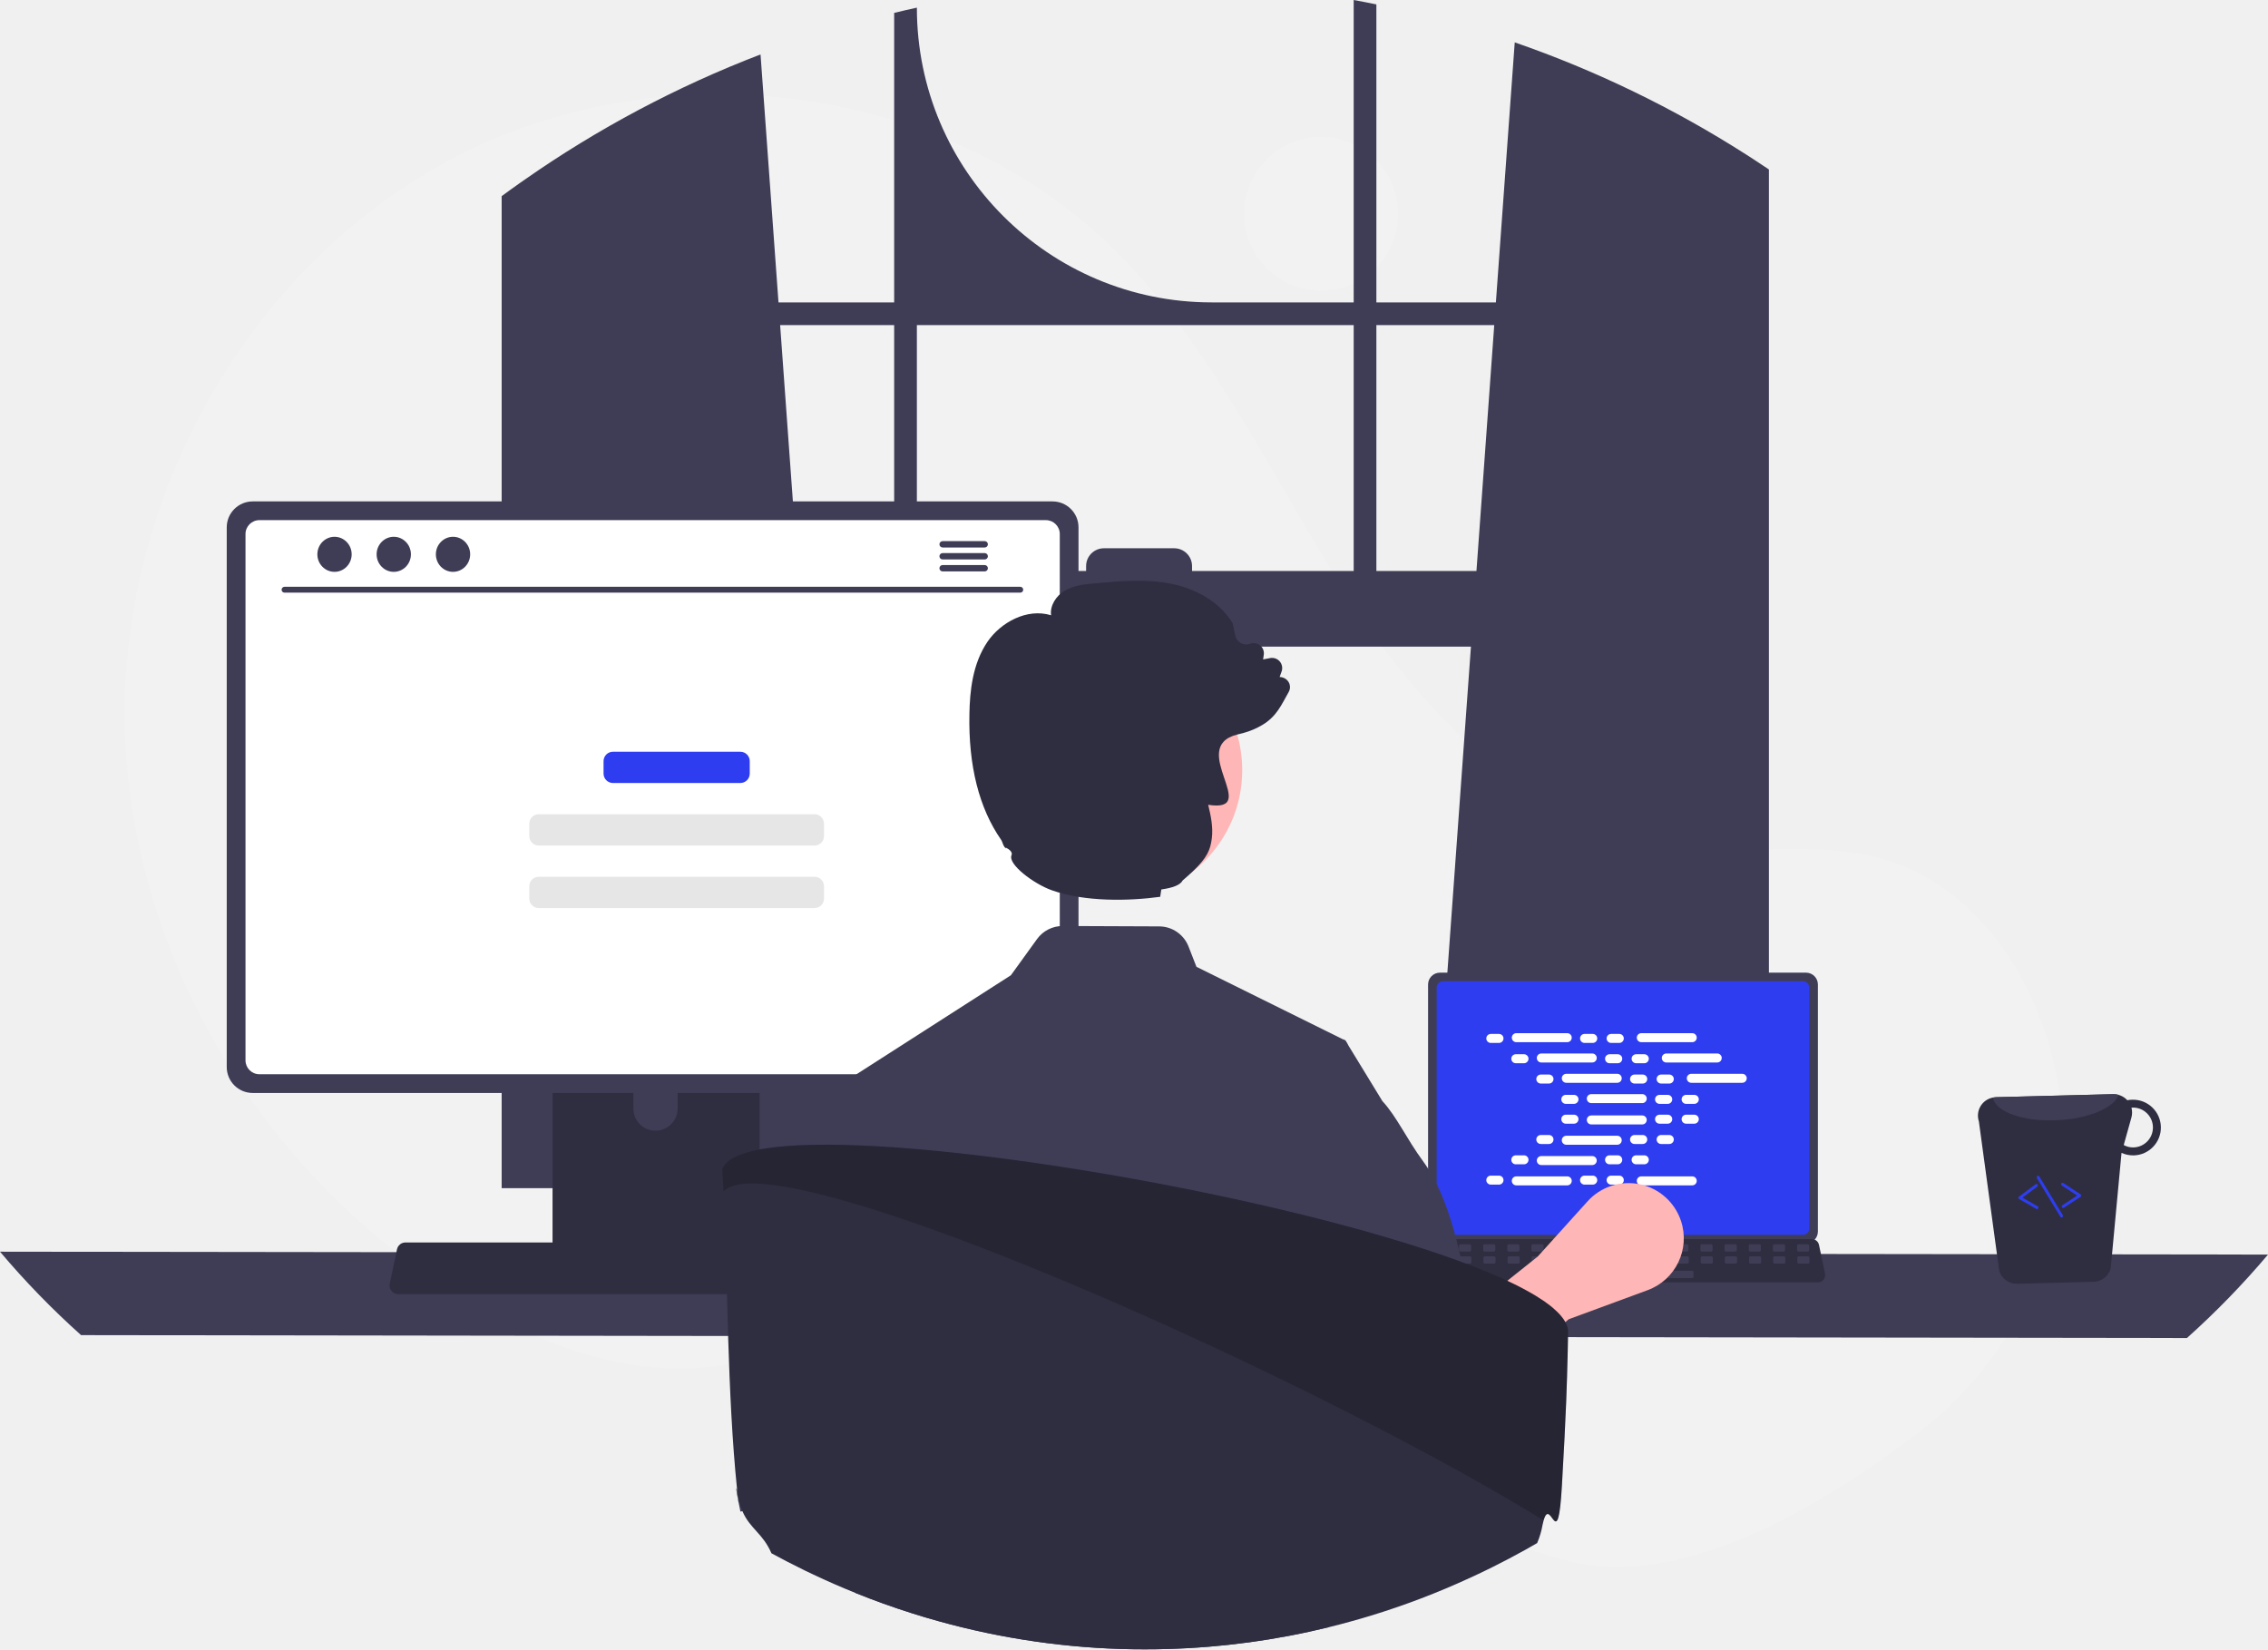
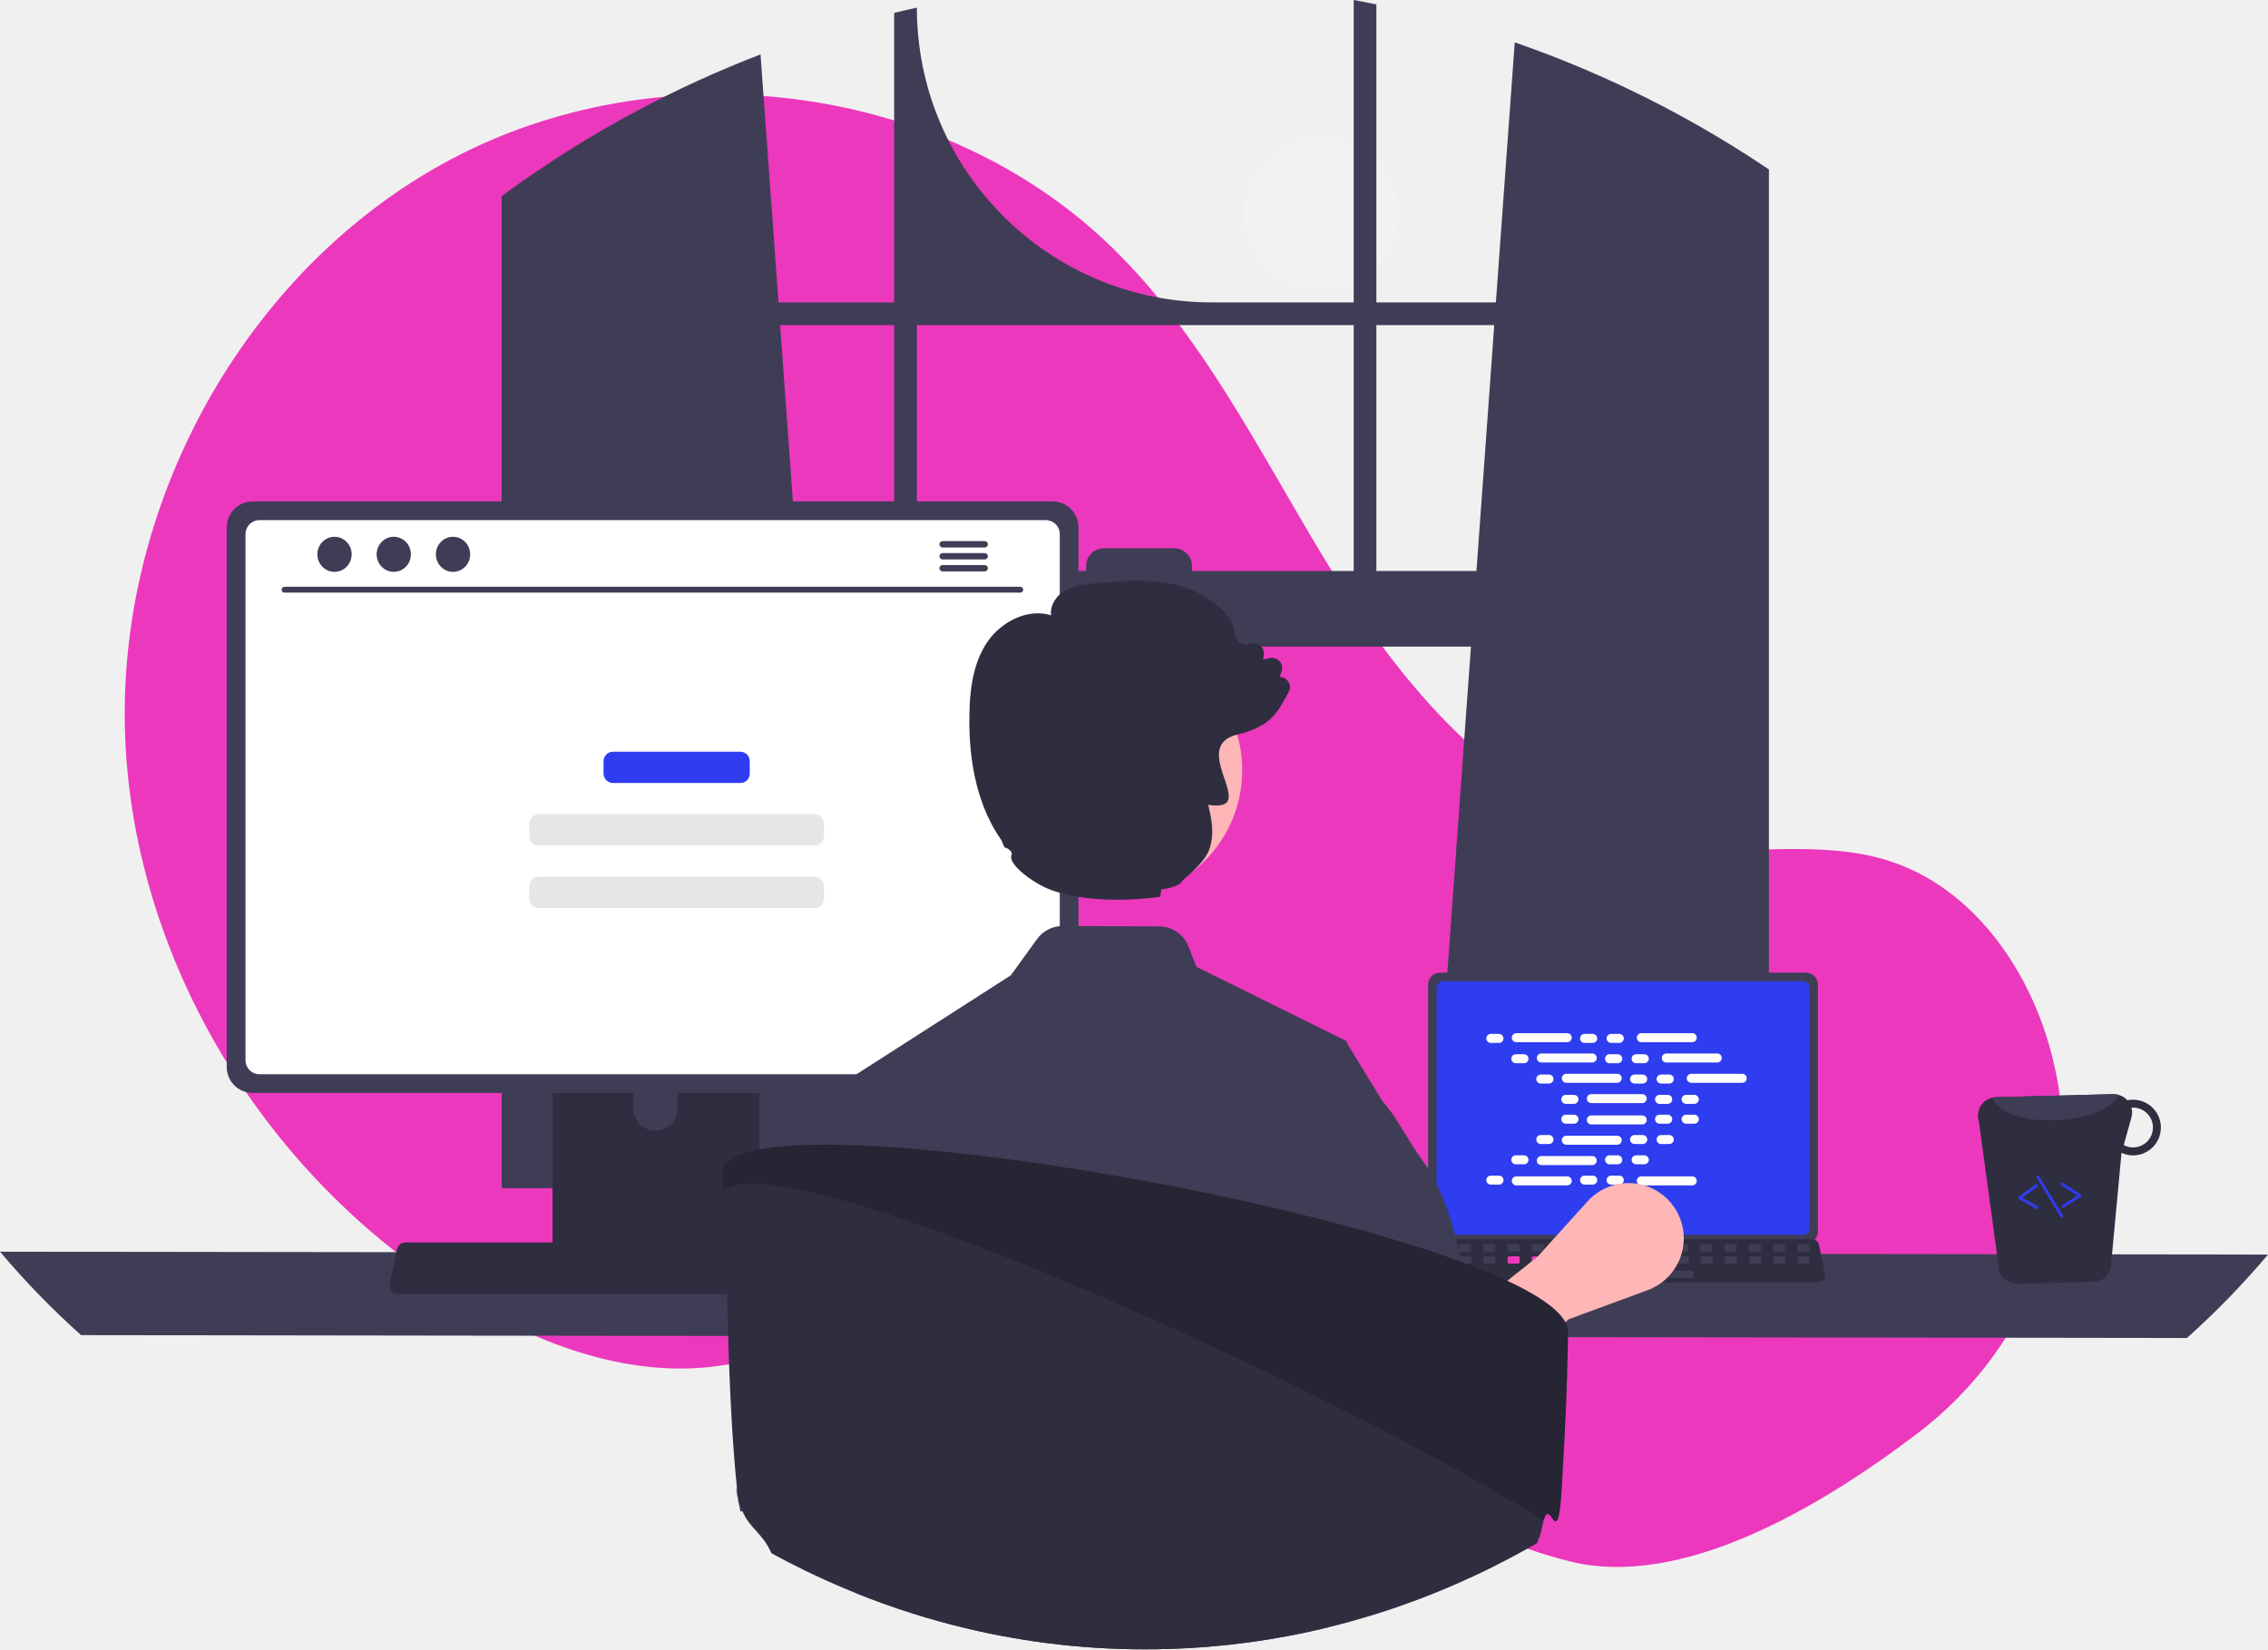
<svg xmlns="http://www.w3.org/2000/svg" data-name="Layer 1" width="786.82" height="572.258" viewBox="0 0 786.82 572.258">
  <circle cx="458.321" cy="74.182" r="26.701" fill="#f2f2f2" />
-   <path d="M872.038,661.023c39.688-30.229,58.644-81.025,46.776-129.482q-.442-1.806-.934-3.604c-7.867-28.763-27.332-56.101-55.7-65.291-23.82-7.717-49.82-1.783-74.669-4.851-48.781-6.024-86.601-45.494-113.211-86.819-26.611-41.325-47.062-87.583-82.422-121.724-58.285-56.275-153.362-68.391-225.627-31.76C293.987,254.121,247.955,335.391,249.918,416.386c1.963,80.995,50.046,158.432,119.875,199.517,25.652,15.093,55.321,25.785,84.848,22.044,25.62-3.246,48.899-17.013,74.399-21.1,40.091-6.426,79.927,11.701,114.603,32.824,34.676,21.123,68.17,46.16,107.574,55.952C789.478,715.131,836.881,687.801,872.038,661.023Z" transform="translate(-206.59 -163.8711)" fill="#f2f2f2" />
+   <path d="M872.038,661.023c39.688-30.229,58.644-81.025,46.776-129.482q-.442-1.806-.934-3.604c-7.867-28.763-27.332-56.101-55.7-65.291-23.82-7.717-49.82-1.783-74.669-4.851-48.781-6.024-86.601-45.494-113.211-86.819-26.611-41.325-47.062-87.583-82.422-121.724-58.285-56.275-153.362-68.391-225.627-31.76C293.987,254.121,247.955,335.391,249.918,416.386c1.963,80.995,50.046,158.432,119.875,199.517,25.652,15.093,55.321,25.785,84.848,22.044,25.62-3.246,48.899-17.013,74.399-21.1,40.091-6.426,79.927,11.701,114.603,32.824,34.676,21.123,68.17,46.16,107.574,55.952C789.478,715.131,836.881,687.801,872.038,661.023Z" transform="translate(-206.59 -163.8711)" fill="#ec38bc" />
  <path d="M815.016,219.191c-.87-.58-1.75-1.13-2.62-1.69a380.24,380.24,0,0,0-80.31-38.93l-6.54,90.22h-41.46v-103.39c-2.61-.54-5.24-1.05-7.87-1.53v104.92H626.946A102.27,102.27,0,0,1,524.676,166.521v-0c-2.64.57-5.26,1.18-7.88,1.83v100.44h-40.13l-6.23-86.03a380.858,380.858,0,0,0-81.94,43.53c-.44.3-.88.61-1.31.91-2.21,1.55-4.39,3.13-6.56,4.73v344.19h118.27l-2.09-28.95-11.5-158.95h231.59l-11.5,158.95-2.09,28.95h116.96v-353.45Q817.656,220.901,815.016,219.191Zm-298.22,142.78h-33.39l-6.17-85.3h39.56Zm159.42,0h-56.08v-1.69a6.18,6.18,0,0,0-6.19-6.18h-24.38a6.178,6.178,0,0,0-6.18,6.18v1.69h-58.71v-85.3h151.54Zm7.87,0v-85.3h40.89l-6.17,85.3Z" transform="translate(-206.59 -163.8711)" fill="#3f3d56" />
  <path d="M206.59,598.162a289.003,289.003,0,0,0,28.12,28.95l730.58,1a289.003,289.003,0,0,0,28.12-28.95Z" transform="translate(-206.59 -163.8711)" fill="#3f3d56" />
  <path d="M702.02,505.462v85.704a4.122,4.122,0,0,0,4.119,4.119H833.143a4.122,4.122,0,0,0,4.119-4.119v-85.704a4.124,4.124,0,0,0-4.119-4.115H706.139A4.124,4.124,0,0,0,702.02,505.462Z" transform="translate(-206.59 -163.8711)" fill="#3f3d56" />
  <path d="M704.999,506.529V590.109a2.205,2.205,0,0,0,2.201,2.201H832.086a2.205,2.205,0,0,0,2.201-2.201V506.529a2.206,2.206,0,0,0-2.201-2.206H707.201A2.206,2.206,0,0,0,704.999,506.529Z" transform="translate(-206.59 -163.8711)" fill="#2e3def" />
  <path d="M699.364,607.881a2.47,2.47,0,0,0,1.943.93H837.299a2.502,2.502,0,0,0,2.446-3.016l-2.111-10.027a2.507,2.507,0,0,0-1.558-1.818,2.425,2.425,0,0,0-.888-.168H703.41a2.424,2.424,0,0,0-.888.168,2.507,2.507,0,0,0-1.558,1.818l-2.111,10.027A2.501,2.501,0,0,0,699.364,607.881Z" transform="translate(-206.59 -163.8711)" fill="#2f2e41" />
  <rect x="830.034" y="595.588" width="4.188" height="2.513" rx="0.488" transform="translate(1457.666 1029.819) rotate(-180)" fill="#3f3d56" />
  <rect x="821.657" y="595.588" width="4.188" height="2.513" rx="0.488" transform="translate(1440.912 1029.819) rotate(-180)" fill="#3f3d56" />
  <rect x="813.28" y="595.588" width="4.188" height="2.513" rx="0.488" transform="translate(1424.158 1029.819) rotate(-180)" fill="#3f3d56" />
  <rect x="804.903" y="595.588" width="4.188" height="2.513" rx="0.488" transform="translate(1407.404 1029.819) rotate(-180)" fill="#3f3d56" />
  <rect x="796.526" y="595.588" width="4.188" height="2.513" rx="0.488" transform="translate(1390.65 1029.819) rotate(-180)" fill="#3f3d56" />
  <rect x="788.149" y="595.588" width="4.188" height="2.513" rx="0.488" transform="translate(1373.896 1029.819) rotate(-180)" fill="#3f3d56" />
  <rect x="779.772" y="595.588" width="4.188" height="2.513" rx="0.488" transform="translate(1357.142 1029.819) rotate(-180)" fill="#3f3d56" />
  <rect x="771.395" y="595.588" width="4.188" height="2.513" rx="0.488" transform="translate(1340.388 1029.819) rotate(-180)" fill="#3f3d56" />
  <rect x="763.018" y="595.588" width="4.188" height="2.513" rx="0.488" transform="translate(1323.634 1029.819) rotate(-180)" fill="#3f3d56" />
  <rect x="754.641" y="595.588" width="4.188" height="2.513" rx="0.488" transform="translate(1306.88 1029.819) rotate(-180)" fill="#3f3d56" />
  <rect x="746.264" y="595.588" width="4.188" height="2.513" rx="0.488" transform="translate(1290.126 1029.819) rotate(-180)" fill="#3f3d56" />
  <rect x="737.887" y="595.588" width="4.188" height="2.513" rx="0.488" transform="translate(1273.372 1029.819) rotate(-180)" fill="#3f3d56" />
  <rect x="729.51" y="595.588" width="4.188" height="2.513" rx="0.488" transform="translate(1256.618 1029.819) rotate(-180)" fill="#3f3d56" />
  <rect x="721.133" y="595.588" width="4.188" height="2.513" rx="0.488" transform="translate(1239.865 1029.819) rotate(-180)" fill="#3f3d56" />
  <rect x="712.756" y="595.588" width="4.188" height="2.513" rx="0.488" transform="translate(1223.111 1029.819) rotate(-180)" fill="#3f3d56" />
  <rect x="704.379" y="595.588" width="4.188" height="2.513" rx="0.488" transform="translate(1206.357 1029.819) rotate(-180)" fill="#3f3d56" />
  <rect x="830.133" y="599.777" width="4.188" height="2.513" rx="0.488" transform="translate(1457.864 1038.196) rotate(-180)" fill="#3f3d56" />
  <rect x="821.756" y="599.777" width="4.188" height="2.513" rx="0.488" transform="translate(1441.11 1038.196) rotate(-180)" fill="#3f3d56" />
  <rect x="813.379" y="599.777" width="4.188" height="2.513" rx="0.488" transform="translate(1424.356 1038.196) rotate(-180)" fill="#3f3d56" />
  <rect x="805.002" y="599.777" width="4.188" height="2.513" rx="0.488" transform="translate(1407.602 1038.196) rotate(-180)" fill="#3f3d56" />
  <rect x="796.625" y="599.777" width="4.188" height="2.513" rx="0.488" transform="translate(1390.848 1038.196) rotate(-180)" fill="#3f3d56" />
  <rect x="788.248" y="599.777" width="4.188" height="2.513" rx="0.488" transform="translate(1374.094 1038.196) rotate(-180)" fill="#3f3d56" />
  <rect x="779.871" y="599.777" width="4.188" height="2.513" rx="0.488" transform="translate(1357.34 1038.196) rotate(-180)" fill="#3f3d56" />
  <rect x="771.494" y="599.777" width="4.188" height="2.513" rx="0.488" transform="translate(1340.586 1038.196) rotate(-180)" fill="#3f3d56" />
  <rect x="763.117" y="599.777" width="4.188" height="2.513" rx="0.488" transform="translate(1323.832 1038.196) rotate(-180)" fill="#3f3d56" />
  <rect x="754.74" y="599.777" width="4.188" height="2.513" rx="0.488" transform="translate(1307.078 1038.196) rotate(-180)" fill="#3f3d56" />
-   <rect x="746.363" y="599.777" width="4.188" height="2.513" rx="0.488" transform="translate(1290.324 1038.196) rotate(-180)" fill="#3f3d56" />
-   <rect x="737.986" y="599.777" width="4.188" height="2.513" rx="0.488" transform="translate(1273.57 1038.196) rotate(-180)" fill="#3f3d56" />
-   <rect x="729.609" y="599.777" width="4.188" height="2.513" rx="0.488" transform="translate(1256.816 1038.196) rotate(-180)" fill="#3f3d56" />
+   <rect x="746.363" y="599.777" width="4.188" height="2.513" rx="0.488" transform="translate(1290.324 1038.196) rotate(-180)" fill="#ec38bc" />
+   <rect x="737.986" y="599.777" width="4.188" height="2.513" rx="0.488" transform="translate(1273.57 1038.196) rotate(-180)" fill="#ec38bc" />
+   <rect x="729.609" y="599.777" width="4.188" height="2.513" rx="0.488" transform="translate(1256.816 1038.196) rotate(-180)" fill="#ec38bc" />
  <rect x="721.232" y="599.777" width="4.188" height="2.513" rx="0.488" transform="translate(1240.062 1038.196) rotate(-180)" fill="#3f3d56" />
  <rect x="712.855" y="599.777" width="4.188" height="2.513" rx="0.488" transform="translate(1223.309 1038.196) rotate(-180)" fill="#3f3d56" />
  <rect x="704.478" y="599.777" width="4.188" height="2.513" rx="0.488" transform="translate(1206.555 1038.196) rotate(-180)" fill="#3f3d56" />
  <rect x="760.604" y="604.803" width="33.508" height="2.513" rx="0.488" transform="translate(1348.126 1048.248) rotate(-180)" fill="#3f3d56" />
  <rect x="515.631" y="358.737" width="5.966" height="3.122" rx="1.561" fill="#fff" />
  <rect x="548.154" y="358.737" width="5.966" height="3.122" rx="1.561" fill="#fff" />
  <rect x="557.369" y="358.737" width="5.966" height="3.122" rx="1.561" fill="#fff" />
  <rect x="524.477" y="358.477" width="20.796" height="3.122" rx="1.561" fill="#fff" />
  <rect x="567.841" y="358.477" width="20.796" height="3.122" rx="1.561" fill="#fff" />
  <rect x="524.304" y="365.784" width="5.966" height="3.122" rx="1.561" fill="#fff" />
  <rect x="556.827" y="365.784" width="5.966" height="3.122" rx="1.561" fill="#fff" />
  <rect x="566.042" y="365.784" width="5.966" height="3.122" rx="1.561" fill="#fff" />
  <rect x="533.15" y="365.523" width="20.796" height="3.122" rx="1.561" fill="#fff" />
  <rect x="576.514" y="365.523" width="20.796" height="3.122" rx="1.561" fill="#fff" />
  <rect x="532.977" y="372.83" width="5.966" height="3.122" rx="1.561" fill="#fff" />
  <rect x="565.5" y="372.83" width="5.966" height="3.122" rx="1.561" fill="#fff" />
  <rect x="574.715" y="372.83" width="5.966" height="3.122" rx="1.561" fill="#fff" />
  <rect x="541.823" y="372.57" width="20.796" height="3.122" rx="1.561" fill="#fff" />
  <rect x="585.187" y="372.57" width="20.796" height="3.122" rx="1.561" fill="#fff" />
  <rect x="541.649" y="379.877" width="5.966" height="3.122" rx="1.561" fill="#fff" />
  <rect x="574.172" y="379.877" width="5.966" height="3.122" rx="1.561" fill="#fff" />
  <rect x="583.387" y="379.877" width="5.966" height="3.122" rx="1.561" fill="#fff" />
  <rect x="550.496" y="379.617" width="20.796" height="3.122" rx="1.561" fill="#fff" />
  <rect x="548.154" y="407.898" width="5.966" height="3.122" rx="1.561" fill="#fff" />
  <rect x="557.369" y="407.898" width="5.966" height="3.122" rx="1.561" fill="#fff" />
  <rect x="567.841" y="408.158" width="20.796" height="3.122" rx="1.561" fill="#fff" />
  <rect x="515.631" y="407.898" width="5.966" height="3.122" rx="1.561" fill="#fff" />
  <rect x="524.477" y="408.158" width="20.796" height="3.122" rx="1.561" fill="#fff" />
  <rect x="524.304" y="400.851" width="5.966" height="3.122" rx="1.561" fill="#fff" />
  <rect x="556.827" y="400.851" width="5.966" height="3.122" rx="1.561" fill="#fff" />
  <rect x="566.042" y="400.851" width="5.966" height="3.122" rx="1.561" fill="#fff" />
  <rect x="533.15" y="401.111" width="20.796" height="3.122" rx="1.561" fill="#fff" />
  <rect x="532.977" y="393.804" width="5.966" height="3.122" rx="1.561" fill="#fff" />
  <rect x="565.5" y="393.804" width="5.966" height="3.122" rx="1.561" fill="#fff" />
  <rect x="574.715" y="393.804" width="5.966" height="3.122" rx="1.561" fill="#fff" />
  <rect x="541.823" y="394.064" width="20.796" height="3.122" rx="1.561" fill="#fff" />
  <rect x="541.649" y="386.758" width="5.966" height="3.122" rx="1.561" fill="#fff" />
  <rect x="574.172" y="386.758" width="5.966" height="3.122" rx="1.561" fill="#fff" />
  <rect x="583.387" y="386.758" width="5.966" height="3.122" rx="1.561" fill="#fff" />
  <rect x="550.496" y="387.018" width="20.796" height="3.122" rx="1.561" fill="#fff" />
  <path d="M711.507,654.353l-13.35-21.102,41.902-33.403,17.295-19.161a19.161,19.161,0,0,1,32.418,6.828h0a19.161,19.161,0,0,1-11.57,23.991l-27.349,10.075Z" transform="translate(-206.59 -163.8711)" fill="#ffb6b6" />
  <path d="M398.28,501.352v102.56h71.85v-102.56a3.448,3.448,0,0,0-2.43-3.3,3.175,3.175,0,0,0-1.03-.16H401.75A3.463,3.463,0,0,0,398.28,501.352Zm28.04,35.24a7.67,7.67,0,0,1,15.34,0v11.9a7.67,7.67,0,0,1-15.34,0Z" transform="translate(-206.59 -163.8711)" fill="#2f2e41" />
  <path d="M398.06,600.632v9.89a1.946,1.946,0,0,0,1.93,1.94h68.43a1.94,1.94,0,0,0,1.93-1.94v-9.89Z" transform="translate(-206.59 -163.8711)" fill="#3f3d56" />
  <path d="M285.25,346.832V534.092a9.007,9.007,0,0,0,9,9h277.5a9.007,9.007,0,0,0,9-9V346.832a9.011,9.011,0,0,0-9-8.99H294.25A9.012,9.012,0,0,0,285.25,346.832Z" transform="translate(-206.59 -163.8711)" fill="#3f3d56" />
  <path d="M291.76,349.162v182.62a4.818,4.818,0,0,0,4.81,4.81H569.44a4.818,4.818,0,0,0,4.81-4.81v-182.62a4.82,4.82,0,0,0-4.81-4.82H296.57A4.821,4.821,0,0,0,291.76,349.162Z" transform="translate(-206.59 -163.8711)" fill="#fff" />
  <path d="M342.4,611.792a2.948,2.948,0,0,0,2.32,1.11h162.34a2.987,2.987,0,0,0,2.92-3.6l-2.52-11.97a2.993,2.993,0,0,0-1.86-2.17,2.895,2.895,0,0,0-1.06-.2H347.23a2.894,2.894,0,0,0-1.06.2,2.992,2.992,0,0,0-1.86,2.17l-2.52,11.97A2.985,2.985,0,0,0,342.4,611.792Z" transform="translate(-206.59 -163.8711)" fill="#2f2e41" />
  <path d="M560.585,369.499H305.261a1.016,1.016,0,0,1,0-2.031H560.585a1.016,1.016,0,0,1,0,2.031Z" transform="translate(-206.59 -163.8711)" fill="#3f3d56" />
  <ellipse cx="116.051" cy="192.33" rx="5.95" ry="6.083" fill="#3f3d56" />
  <ellipse cx="136.607" cy="192.33" rx="5.95" ry="6.083" fill="#3f3d56" />
  <ellipse cx="157.163" cy="192.33" rx="5.95" ry="6.083" fill="#3f3d56" />
  <path d="M548.206,351.622h-14.6a1.105,1.105,0,0,0,0,2.21h14.6a1.105,1.105,0,0,0,0-2.21Z" transform="translate(-206.59 -163.8711)" fill="#3f3d56" />
  <path d="M548.206,355.772h-14.6a1.105,1.105,0,0,0,0,2.21h14.6a1.105,1.105,0,0,0,0-2.21Z" transform="translate(-206.59 -163.8711)" fill="#3f3d56" />
  <path d="M548.206,359.922h-14.6a1.105,1.105,0,0,0,0,2.21h14.6a1.105,1.105,0,0,0,0-2.21Z" transform="translate(-206.59 -163.8711)" fill="#3f3d56" />
  <path d="M900.186,604.972a6.416,6.416,0,0,0,6.183,4.331l26.492-.682a6.329,6.329,0,0,0,5.981-4.657l3.749-40.087a9.794,9.794,0,0,0,4.238.871,9.661,9.661,0,1,0-.485-19.317,8.184,8.184,0,0,0-1.736.181,6.548,6.548,0,0,0-4.874-2.103l-40.751,1.052a5.853,5.853,0,0,0-1.005.125,6.365,6.365,0,0,0-4.873,8.265Zm43.173-43.817,2.668-9.553a6.506,6.506,0,0,0,.02-3.375c.129-0.0.244-.062.373-.062a6.91,6.91,0,0,1,.324,13.817A6.505,6.505,0,0,1,943.359,561.156Z" transform="translate(-206.59 -163.8711)" fill="#2f2e41" />
  <path d="M897.978,544.686c.868,4.964,10.629,8.454,22.366,7.847,10.793-.497,19.617-4.287,21.234-8.778a6.025,6.025,0,0,0-1.844-.246l-40.751,1.052A5.853,5.853,0,0,0,897.978,544.686Z" transform="translate(-206.59 -163.8711)" fill="#3f3d56" />
  <path d="M922.494,582.944a.497.497,0,0,0,.151-.066l5.753-3.766a.499.499,0,0,0,0-.836l-5.98-3.917a.5.5,0,1,0-.548.836l5.341,3.498-5.114,3.348a.5.5,0,0,0,.396.903Z" transform="translate(-206.59 -163.8711)" fill="#2e3def" />
  <path d="M913.408,583.363a.5.5,0,0,0,.126-.918l-5.303-3.04,5.126-3.807a.5.5,0,1,0-.596-.802l-5.739,4.263a.5.5,0,0,0,.049.835l5.965,3.42A.5.5,0,0,0,913.408,583.363Z" transform="translate(-206.59 -163.8711)" fill="#2e3def" />
  <path d="M921.922,586.244a.482.482,0,0,0,.137-.058.5.5,0,0,0,.168-.687l-8.155-13.408a.5.5,0,0,0-.854.521l8.155,13.408A.5.5,0,0,0,921.922,586.244Z" transform="translate(-206.59 -163.8711)" fill="#2e3def" />
  <rect x="209.385" y="260.827" width="50.719" height="10.846" rx="3.264" fill="#2e3def" />
  <rect x="183.626" y="282.519" width="102.236" height="10.846" rx="3.264" fill="#e6e6e6" />
  <rect x="183.626" y="304.21" width="102.236" height="10.846" rx="3.264" fill="#e6e6e6" />
  <path d="M497.301,540.717l.217.684.011.023,6.525,19.838,7.506,22.861,14.123,42.961.137,6.673v.023l1.049,53.684-2.909,7.278,3.274,11.932s-1.506-18.037-9.582-7.679c-4.574,5.886-9.925,11.91-14.317,17.556q9.6,3.884,19.507,7.027c1.426.456,2.863.89,4.301,1.323q.462.137.924.274a266.863,266.863,0,0,0,67.351,10.826c1.186.034,2.35.057,3.479.08.399.011.787.023,1.175.023,1.278.011,2.544.023,3.822.023q3.867,0,7.7-.114a266.853,266.853,0,0,0,56.091-7.586c-.125-7.586-.468-16.45-.958-25.918-.228-4.643-5.35-9.674-5.658-14.533-.217-3.65,4.381-7.084,4.141-10.792-1.551-22.827-3.491-14.064-4.928-30.229q-.222-2.379-.411-4.552c-.924-10.381-1.563-16.872-1.563-16.872l6.137-38.683,9.639-60.734-.742-1.221-.833-.411-50.844-25.165-2.761-7.073a10.979,10.979,0,0,0-10.141-6.947l-33.493-.137a10.931,10.931,0,0,0-8.909,4.529l-9.069,12.56Z" transform="translate(-206.59 -163.8711)" fill="#3f3d56" />
  <path d="M533.407,617.525,525.82,633.758l-5.179,11.088-8.909,46.646-4.46,4.734L503.45,679.467l-39.998,8.881c-1.312-7.29-.351.247-1.161-7.75.228-.228.468-.456.707-.685.639-.593,1.175-1.152,1.164-1.688-.456-27.584.913-74.526,12.343-102.966a60.053,60.053,0,0,1,7.027-13.107c.228-.308.445-.616.662-.924,5.27-7.381,8.601-14.647,13.324-19.815v-.011a.53.53,0,0,0,.08-.08.157.157,0,0,0,.046-.034l32.443-17.203,1.392,39.105.992,28.109Z" transform="translate(-206.59 -163.8711)" fill="#3f3d56" />
  <path d="M650.391,622.135l9.476,20.275,3.307,7.061,8.907,46.642,4.446,4.723,3.83-16.755,1.8-.369,32.459-6.722,9.461,30.046a17.984,17.984,0,0,0-3.261-22.506c-.646-.585-1.184-1.154-1.169-1.692.538-32.443-1.446-91.684-19.367-116.066-5.692-7.738-9.107-15.445-14.076-20.829-.015-.015-.015-.031-.031-.031L674.081,526.114l-.738-1.215-.831-.415Z" transform="translate(-206.59 -163.8711)" fill="#3f3d56" />
  <circle id="a657ec4b-47ce-4d2a-9c58-81a811696ca9" data-name="Ellipse 5" cx="386.397" cy="267.201" r="44.558" fill="#ffb6b6" />
  <path d="M653.212,399.948a3.759,3.759,0,0,0-2.69-1.19l.67-1.86a3.528,3.528,0,0,0-3.96-4.7l-2.44.47.23-1.63a3.534,3.534,0,0,0-4.73-3.82,3.766,3.766,0,0,1-3.24-.23,3.846,3.846,0,0,1-1.92-2.61l-.85-4.1-.09-.22c-4.14-6.9-12.1-11.92-21.84-13.76-8.67-1.65-17.56-.81-26.13-.02-3.4.32-7.24.68-10.44,2.64-2.72,1.68-5.02,5.04-4.55,8.43-8.45-2.59-17.51,2.58-22,9.1-5.32,7.76-6.19,17.48-6.33,25.08-.38,17.98,3.33,32.69,11,43.73.56.8.7,2.47,1.81,3.03l-.23-.37c1.24.62,2.5,1.62,2.03,2.69-1.35,3.08,7.62,9.89,13.94,12.14,11.53,4.11,26.86,3.76,37.64,2.28l.38-2.55c3.89-.53,6.63-1.54,7.4-3.12,1.36-1.16,2.52-2.2,3.53-3.16l.01-.01c.02-.02.06-.05.08-.07,4.87-4.67,6-7.33,6.51-11.38.49-3.97-.38-8-1.27-11.63,18.74,2.9-7.38-19.96,10.08-24.38a5.434,5.434,0,0,1,.61-.15c.51-.12,1.02-.24,1.51-.38a26.448,26.448,0,0,0,6.72-2.87c4.88-2.97,6.49-6.91,9.01-11.35A3.427,3.427,0,0,0,653.212,399.948Z" transform="translate(-206.59 -163.8711)" fill="#2f2e41" />
  <path d="M750.582,625.308c-.01,1.75-.03,4.2-.11,7.23q-.015.63-.03,1.29c-.13,5.57-.26,10.24-.47,15.43-.01.36-.02.71-.04,1.07-.28,7.24-.72,15.67-1.48,29.02-1.41,24.66-3.87,3.39-6.34,12.04-.12.43-.25.94-.37,1.54a27.916,27.916,0,0,1-1.88,6.33c-1.31.78-2.66,1.53-3.99,2.28-3.79,2.11-7.64,4.14-11.52,6.07-2.18,1.08-4.37,2.14-6.57,3.16-.35.16-.69.32-1.03.47a270.887,270.887,0,0,1-34.75,13.26c-2.32.7-4.63,1.38-6.97,2.01-2.44.68-4.88,1.32-7.35,1.92a266.893,266.893,0,0,1-56.09,7.59c-2.55.08-5.12.11-7.7.11-1.28,0-2.54-.01-3.82-.02-.39,0-.78-.01-1.17-.02-1.13-.03-2.3-.05-3.48-.08a266.663,266.663,0,0,1-67.35-10.83l-.93-.27c-1.44-.44-2.87-.87-4.3-1.33q-9.9-3.135-19.51-7.02-7.335-2.955-14.5-6.34a.339.339,0,0,1-.12-.06c-1-.46-2.01-.94-3.01-1.43-.13-.07-.27-.14-.41-.21q-5.595-2.73-11.07-5.72c-3.07-7.05-7.39-8.4-10.07-14.6a25.874,25.874,0,0,1-1.68-5.74c0-.02-.01-.04-.01-.07.28,3.72-1.19-6.6-.01-.04-.01-.12-.02-.25-.03-.4-.03-.36-.07-.8-.13-1.35-3.43-33.49-3.21-71.79-4.7-103.35q-.15-3.06-.31-5.86c-.03-.62-.07-1.23-.11-1.83.07-.18.15-.37.24-.55a1.002,1.002,0,0,1,.07-.15,1.623,1.623,0,0,1,.1-.18c.02-.03.05-.07.07-.1a.917.917,0,0,1,.05-.1c.09-.14.19-.29.3-.43.05-.06.09-.11.14-.16a.808.808,0,0,1,.12-.14.637.637,0,0,1,.11-.13c.04-.04.08-.09.13-.14a.302.302,0,0,1,.08-.08,2.033,2.033,0,0,1,.26-.25,9.624,9.624,0,0,1,1.14-.9c.14-.09.29-.18.43-.28a19.135,19.135,0,0,1,3.17-1.52c.38-.14.76-.27,1.17-.41.15-.04.29-.09.44-.14.22-.07.44-.14.67-.19,1.14-.34,2.37-.63,3.7-.9.16-.03.33-.06.5-.1.24-.05.49-.09.74-.13.34-.06.69-.12,1.04-.18,2.97-.47,6.34-.82,10.06-1.05q.525-.03,1.05-.06c.41-.02.82-.04,1.24-.06.35-.02.71-.03,1.07-.04.35-.02.71-.03,1.08-.04,1.01-.03,2.05-.06,3.11-.08,3.02-.06,6.2-.04,9.54.03,1.55.04,3.13.08,4.75.15.11,0,.21.01.31.01,1.41.05,2.83.11,4.29.19,1.02.05,2.05.1,3.08.16.97.06,1.95.12,2.94.19.77.04,1.54.1,2.32.15.66.05,1.32.1,1.98.14l.9.06c.49.04.98.07,1.48.12,1.1.09,2.2.18,3.32.27,1.11.1,2.24.2,3.37.3s2.27.21,3.41.32c.12.01.23.02.34.03,1.04.11,2.08.21,3.13.32.24.02.49.04.73.07,1.001.101,2.022.218,3.032.326.31.033.618.066.929.1.791.086,1.572.161,2.368.254,1.05.12,2.12.23,3.16.37.81.09,1.62.18,2.43.28,1.27.15,2.56.31,3.85.48.49.06.98.12,1.47.19,3.68.46,7.4.97,11.18,1.5,5.73.81,11.55,1.69,17.41,2.64q8.805,1.425,17.71,3.01c1.5.27,3,.54,4.51.82q1.02.195,2.04.39c1.16.21,2.32.43,3.48.65,1.16.22,2.32.44,3.48.67,1.38.27,2.77.54,4.15.81,9.09,1.8,18.13,3.72,26.95,5.73,1.45.33,2.9.67,4.34,1q4.32,1.005,8.56,2.04c.78.18,1.55.37,2.32.56,1.92.48,3.84.96,5.73,1.45l.33.09c1.39.34,2.75.69,4.11,1.05q4.815,1.26,9.47,2.55,3.09.855,6.11,1.73c3.01.87,5.96,1.75,8.83,2.64.71.22,1.42.44,2.12.65,2.1.65,4.17,1.31,6.18,1.97,1.6.52,3.16,1.05,4.7,1.58q2.31.795,4.53,1.59c.95.34,1.89.7,2.83,1.04,1.35.5,2.68,1,3.98,1.5.4.15.79.31,1.18.46.25.11.49.2.73.3.47.19.95.37,1.41.56.47.18.93.37,1.39.57.45.18.91.37,1.35.56.45.18.89.37,1.33.57.37.15.73.31,1.08.47.71.31,1.42.62,2.11.94.34.16.68.31,1.02.47l.78.36c.11.06.22.11.33.16.25.12.51.25.76.37.58.27,1.15.56,1.71.83.75.38,1.48.76,2.18,1.13.71.38,1.4.76,2.06,1.13.11.06.21.12.32.18.15.08.3.17.45.25.51.29,1,.59,1.49.88.96.59,1.87,1.17,2.72,1.75.19.13.37.26.56.38.63.45,1.23.89,1.79,1.34,0,.01,0,.01.01.01.19.14.37.29.55.43.15.14.31.26.46.4.52.45,1,.88,1.44,1.32a5.667,5.667,0,0,1,.42.43,1.208,1.208,0,0,1,.16.16c.2.2.38.4.55.6a.553.553,0,0,1,.07.09c.24.28.46.56.67.84.1.14.21.28.3.42.12.17.24.35.34.52.09.14.17.29.25.43a7.257,7.257,0,0,1,.54,1.13,5.241,5.241,0,0,1,.27.82A5.844,5.844,0,0,1,750.582,625.308Z" transform="translate(-206.59 -163.8711)" fill="#2f2e41" />
  <path d="M750.582,625.308c-.01,1.75-.03,4.2-.11,7.23-.01.42-.03.85-.04,1.29-.1,4.25-.25,9.5-.46,15.43-.01.36-.02.71-.04,1.07-.28,7.24-.72,15.67-1.48,29.02-1.41,24.66-3.87,3.39-6.34,12.04-6.86-4.22-14.38-8.64-22.42-13.18q-2.175-1.23-4.39-2.47c-16.08-8.97-34.04-18.37-52.79-27.68-.74-.37-1.49-.74-2.23-1.1-42.95-21.23-89.83-41.88-127.81-55.66-7.33-2.66-14.33-5.06-20.91-7.17-13.86-4.43-25.84-7.53-35.06-8.87-9.6-1.4-16.23-.9-18.91,1.99q-.15-3.06-.31-5.86-.06-.93-.12-1.83c.062-.165.142-.322.22-.48.011-.023.019-.047.03-.07a1.002,1.002,0,0,1,.07-.15,1.623,1.623,0,0,1,.1-.18,1.06,1.06,0,0,1,.12-.2c.09-.14.19-.29.3-.43a3.483,3.483,0,0,1,.26-.3.637.637,0,0,1,.11-.13c.04-.04.08-.09.13-.14a.302.302,0,0,1,.08-.08,2.033,2.033,0,0,1,.26-.25,9.624,9.624,0,0,1,1.14-.9c.14-.09.29-.18.43-.28a19.135,19.135,0,0,1,3.17-1.52c.38-.14.76-.27,1.17-.41.15-.04.29-.09.44-.14.22-.07.44-.14.67-.19,1.14-.34,2.37-.63,3.7-.9.4-.08.82-.16,1.24-.23.34-.06.69-.12,1.04-.18,2.97-.47,6.34-.82,10.06-1.05q.525-.03,1.05-.06c.41-.02.82-.04,1.24-.06.35-.02.71-.03,1.07-.04.35-.02.71-.03,1.08-.04,1.01-.03,2.05-.06,3.11-.08,3.02-.05,6.2-.03,9.54.04,1.55.03,3.13.08,4.75.15.1,0,.21.01.31.01,1.41.04,2.84.11,4.29.18,1.02.05,2.05.1,3.08.16.97.06,1.95.12,2.94.19.77.04,1.54.1,2.32.15.66.05,1.32.1,1.98.14.79.06,1.58.12,2.38.18,1.1.09,2.2.18,3.32.27,1.11.1,2.24.2,3.37.3s2.27.21,3.41.32c.12.01.23.02.34.03,1.04.11,2.08.21,3.13.32q8.73.885,17.97,2.07,5.52.705,11.18,1.51c5.73.81,11.55,1.69,17.41,2.63q8.805,1.425,17.71,3.01c1.5.27,3,.54,4.51.82q2.76.51,5.52,1.04c1.16.22,2.32.44,3.48.67,1.38.27,2.77.54,4.15.81,9.09,1.8,18.13,3.72,26.95,5.73,1.45.33,2.9.67,4.34,1q4.32,1.005,8.56,2.04c.78.19,1.55.38,2.32.57q2.895.72,5.73,1.44v.01c.11.02.22.05.33.08,1.38.35,2.75.7,4.11,1.06q4.815,1.26,9.47,2.54c2.06.58,4.1,1.15,6.11,1.73,3.01.88,5.96,1.76,8.83,2.64.71.22,1.42.44,2.12.65q3.15.99,6.18,1.97c1.6.52,3.16,1.05,4.7,1.58q2.31.795,4.53,1.59c.96.34,1.9.69,2.83,1.03,1.36.5,2.68,1,3.98,1.51.4.15.79.31,1.18.46.73.28,1.44.57,2.14.86.47.18.93.37,1.39.57.45.18.91.37,1.35.56.45.18.89.37,1.33.57.37.15.73.31,1.08.47.71.31,1.42.62,2.11.94.34.16.68.31,1.02.47l.78.36c.11.06.22.11.33.16.85.4,1.67.8,2.47,1.2.75.38,1.48.76,2.18,1.13.83.44,1.62.87,2.38,1.31.15.08.3.17.45.25.51.29,1,.59,1.49.88.96.59,1.87,1.17,2.72,1.75.84.58,1.62,1.15,2.35,1.72,0,.01,0,.01.01.01.35.28.69.56,1.01.83.52.45,1,.88,1.44,1.32a5.667,5.667,0,0,1,.42.43,1.208,1.208,0,0,1,.16.16c.21.23.42.46.62.69.24.28.46.56.67.84.1.14.21.28.3.42.12.17.24.35.34.52.09.14.17.29.25.43a7.257,7.257,0,0,1,.54,1.13,6.053,6.053,0,0,1,.27.82A5.844,5.844,0,0,1,750.582,625.308Z" transform="translate(-206.59 -163.8711)" opacity="0.2" />
</svg>
